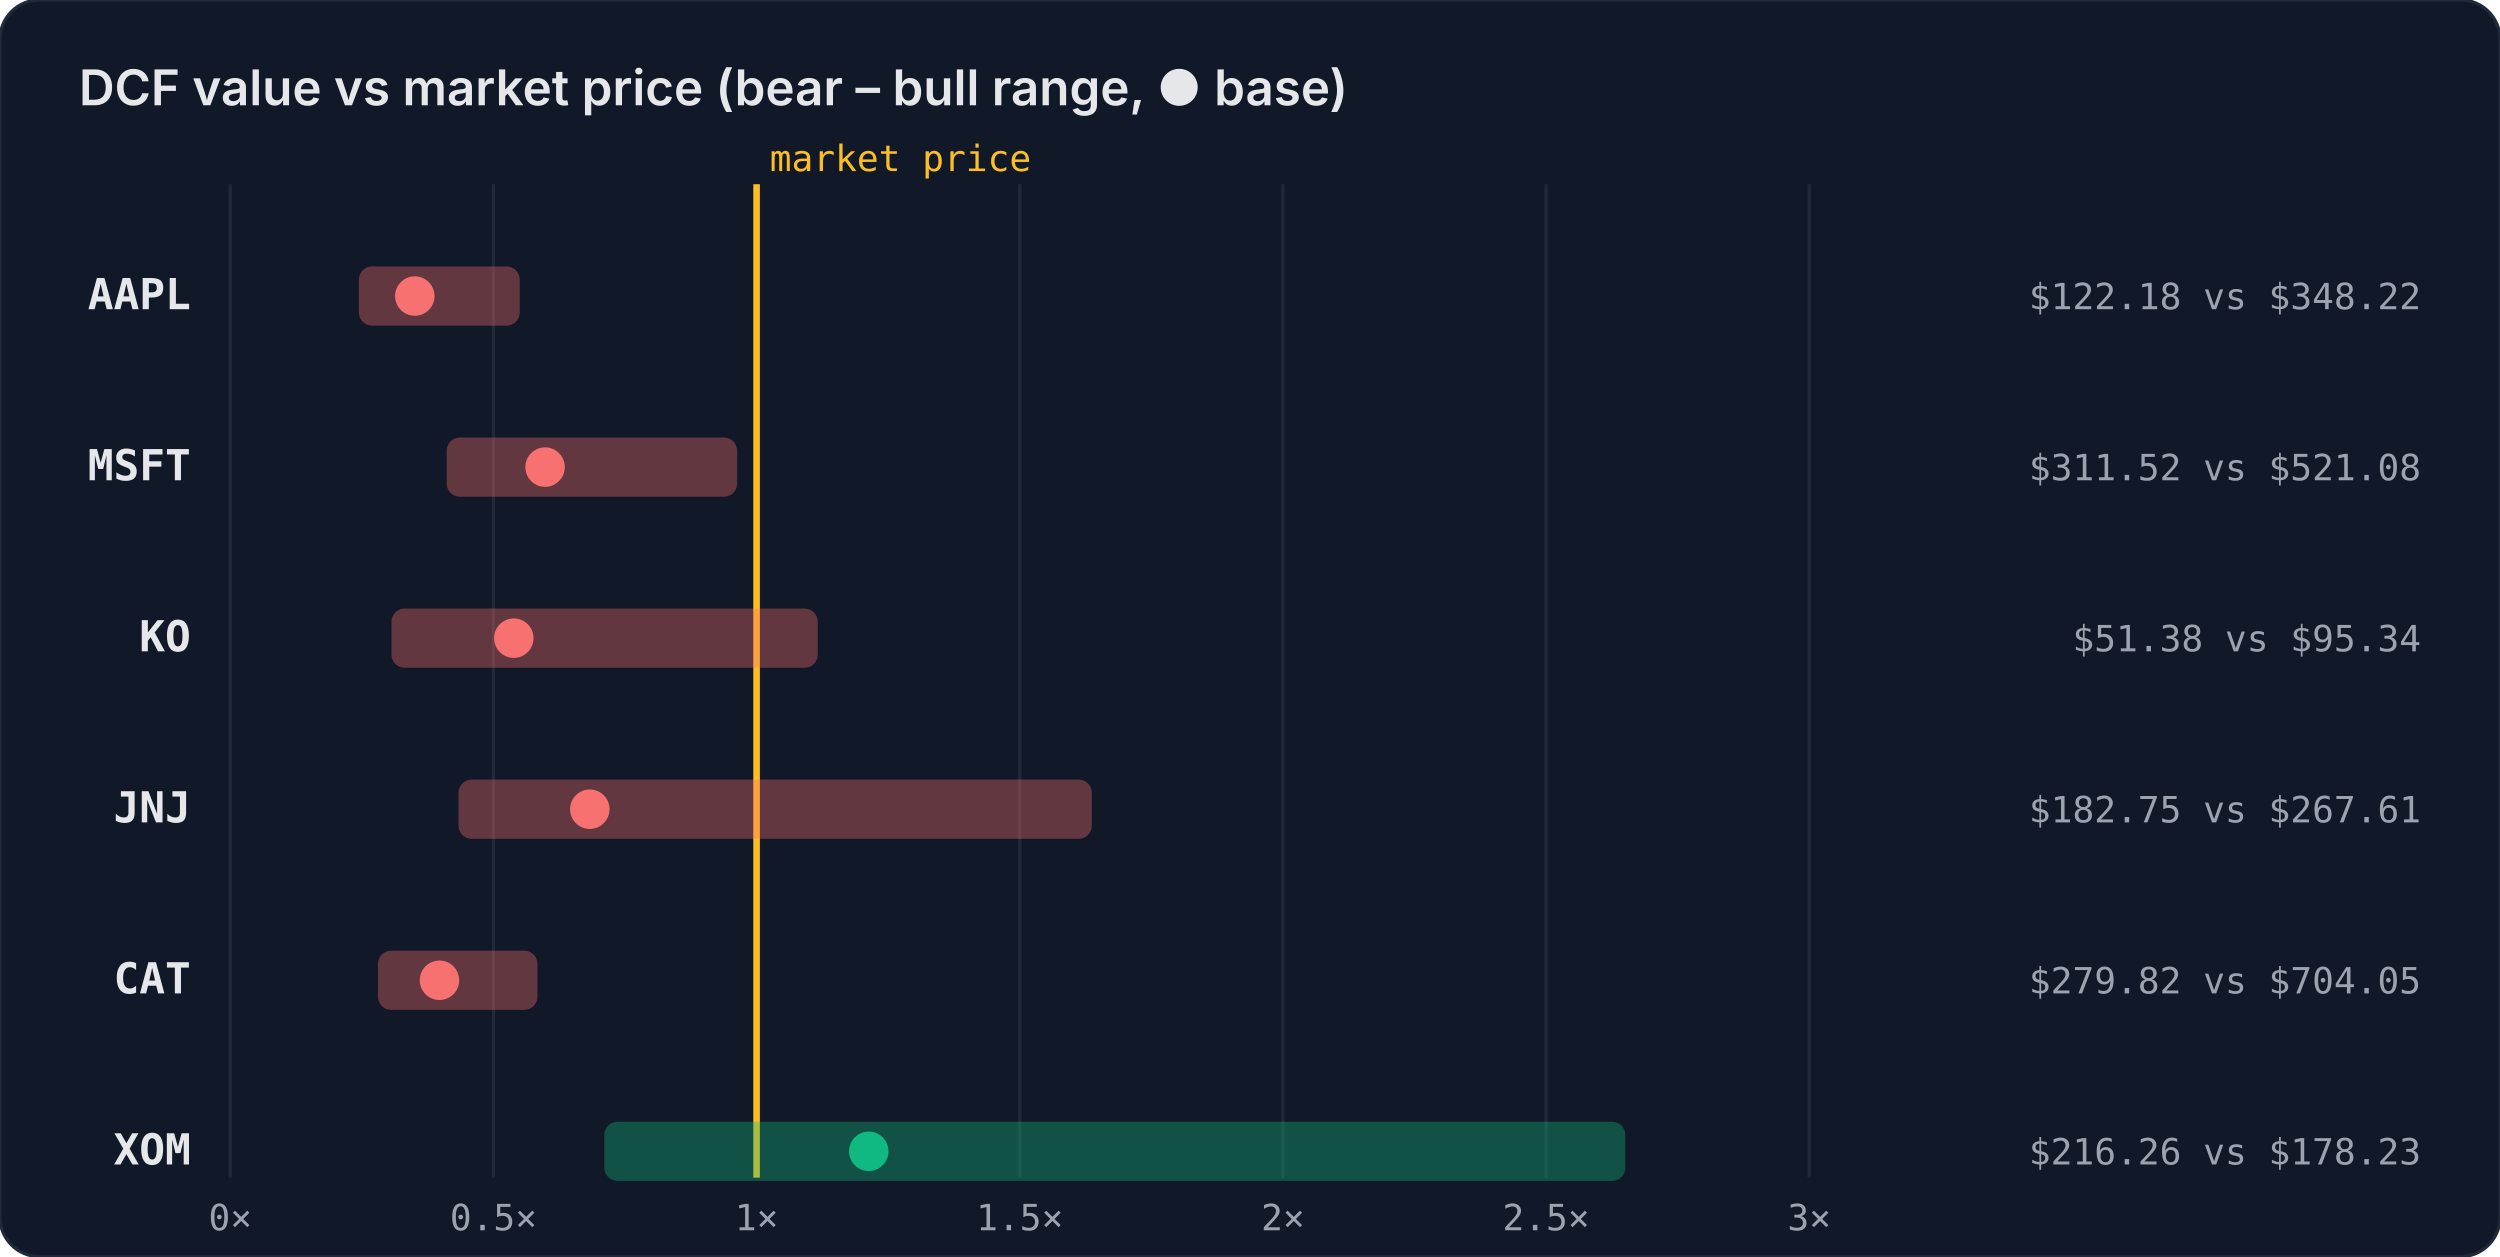
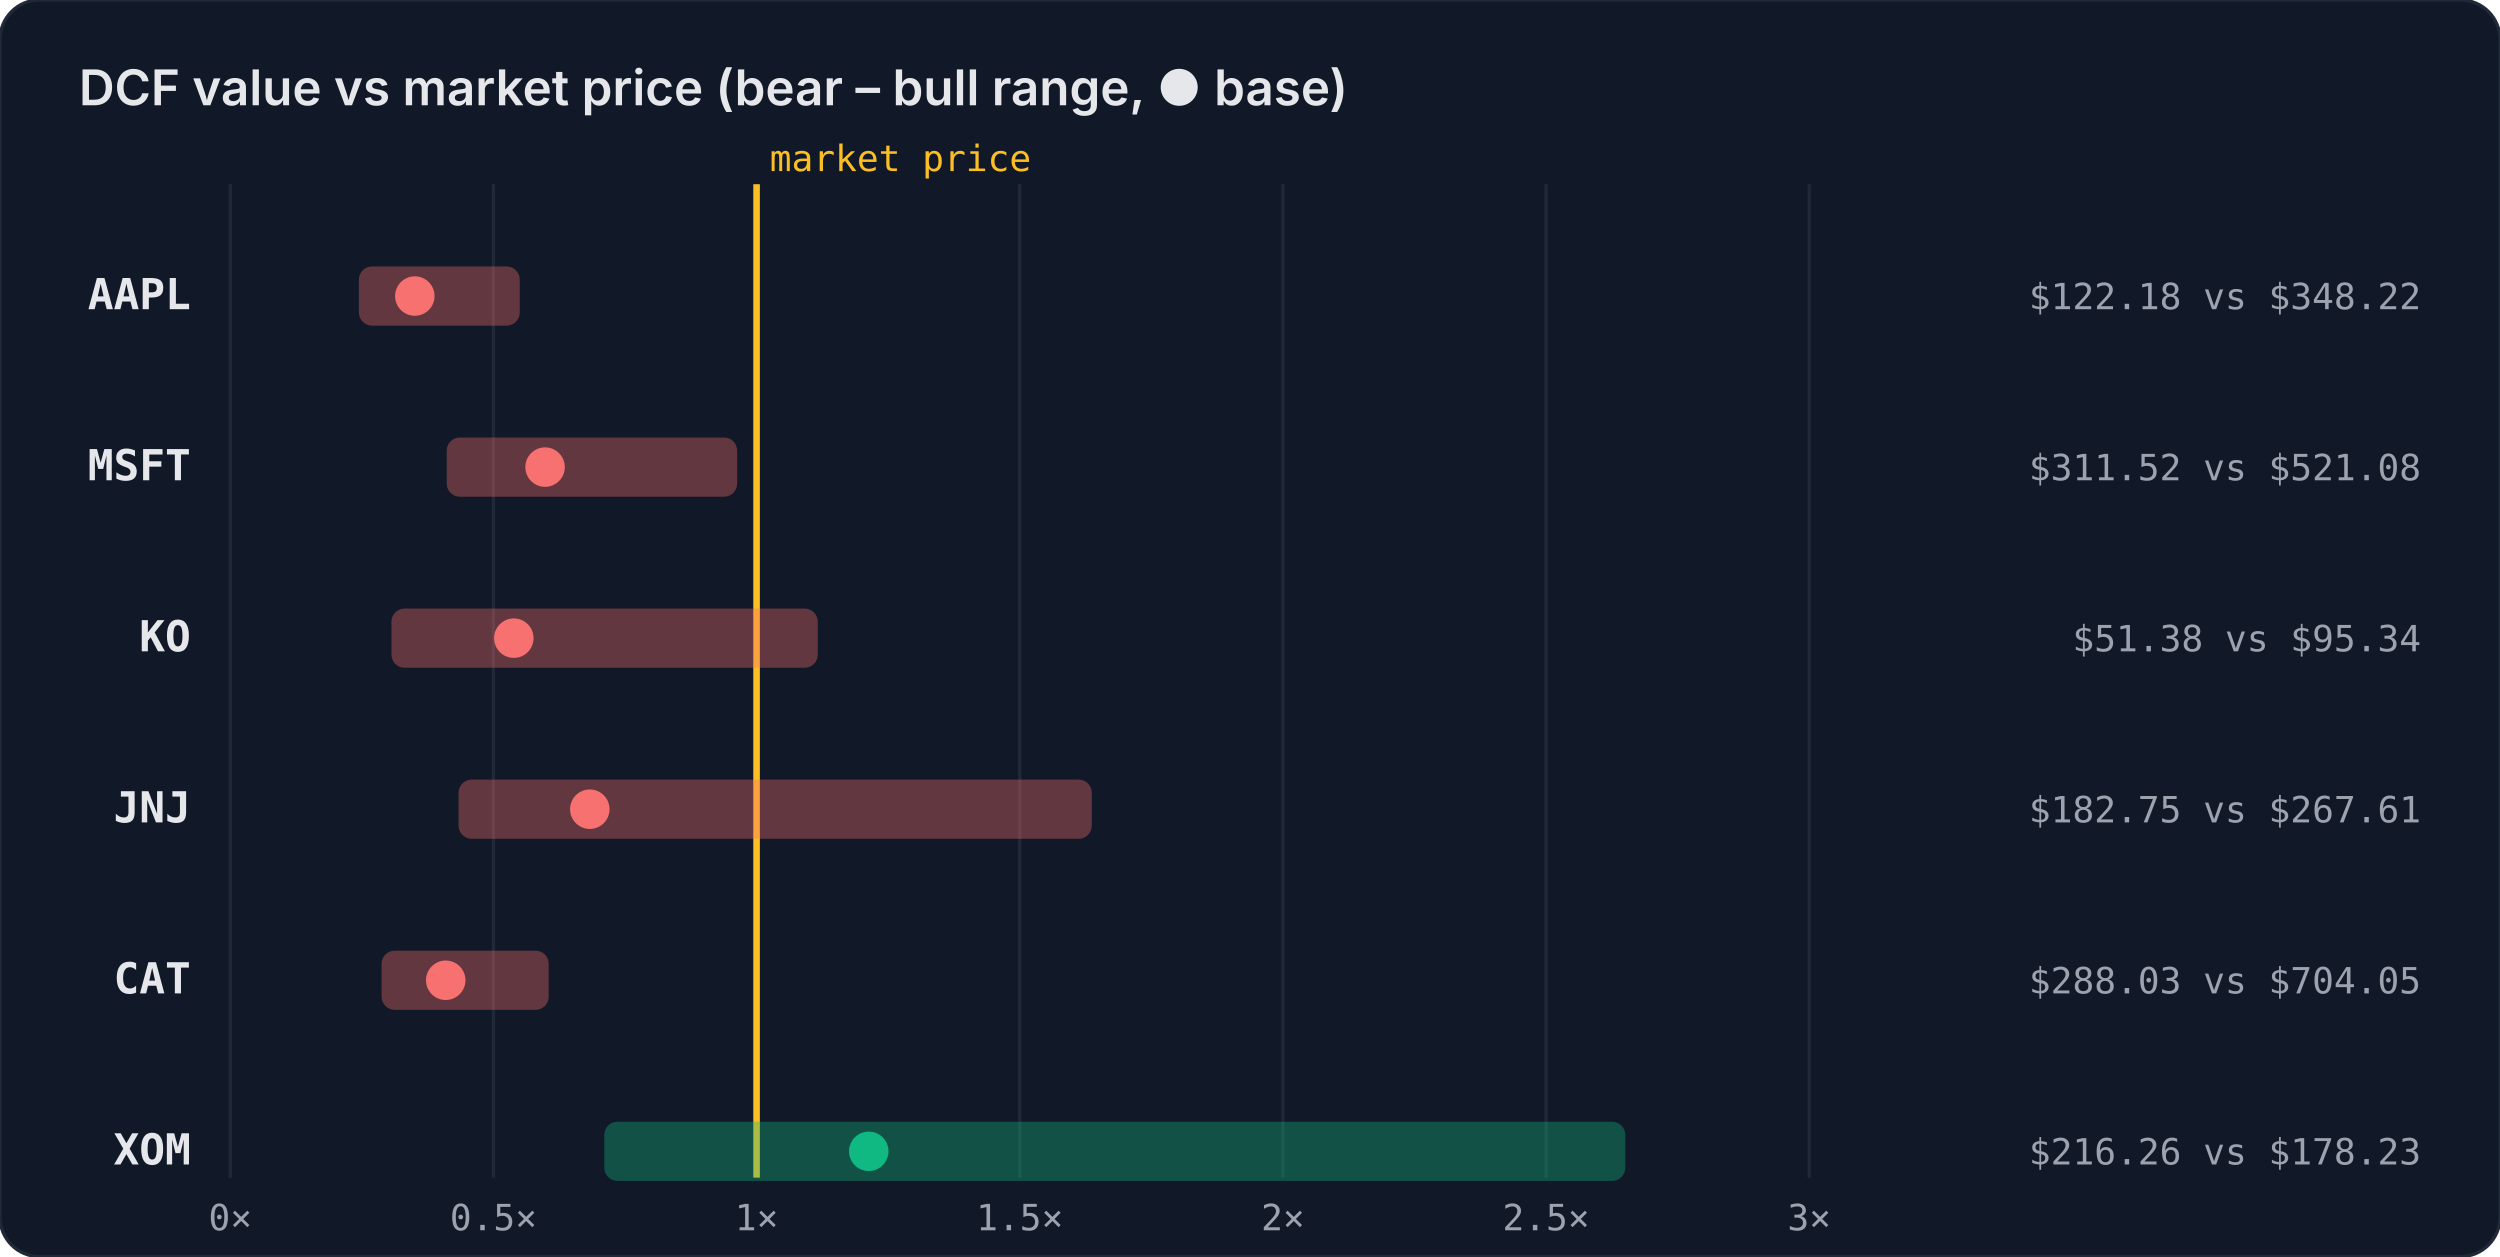
<svg xmlns="http://www.w3.org/2000/svg" viewBox="0 0 760 382" width="760" height="382" role="img" aria-label="DCF value versus market price for six companies">
  <rect width="760" height="382" rx="12" fill="#111827" stroke="#1F2937" />
  <text x="24.0" y="32.0" font-family="Inter, system-ui, -apple-system, Segoe UI, sans-serif" font-size="15" fill="#E5E7EB" text-anchor="start" font-weight="600">DCF value vs market price (bear – bull range, ● base)</text>
  <line x1="70.0" x2="70.0" y1="56" y2="358" stroke="#1F2937" />
  <text x="70.0" y="374.0" font-family="JetBrains Mono, ui-monospace, SFMono-Regular, Menlo, monospace" font-size="11" fill="#9CA3AF" text-anchor="middle" font-weight="400">0×</text>
  <line x1="150.0" x2="150.0" y1="56" y2="358" stroke="#1F2937" />
  <text x="150.0" y="374.0" font-family="JetBrains Mono, ui-monospace, SFMono-Regular, Menlo, monospace" font-size="11" fill="#9CA3AF" text-anchor="middle" font-weight="400">0.5×</text>
  <line x1="230.0" x2="230.0" y1="56" y2="358" stroke="#1F2937" />
  <text x="230.0" y="374.0" font-family="JetBrains Mono, ui-monospace, SFMono-Regular, Menlo, monospace" font-size="11" fill="#9CA3AF" text-anchor="middle" font-weight="400">1×</text>
  <line x1="310.0" x2="310.0" y1="56" y2="358" stroke="#1F2937" />
  <text x="310.0" y="374.0" font-family="JetBrains Mono, ui-monospace, SFMono-Regular, Menlo, monospace" font-size="11" fill="#9CA3AF" text-anchor="middle" font-weight="400">1.5×</text>
  <line x1="390.0" x2="390.0" y1="56" y2="358" stroke="#1F2937" />
  <text x="390.0" y="374.0" font-family="JetBrains Mono, ui-monospace, SFMono-Regular, Menlo, monospace" font-size="11" fill="#9CA3AF" text-anchor="middle" font-weight="400">2×</text>
  <line x1="470.0" x2="470.0" y1="56" y2="358" stroke="#1F2937" />
  <text x="470.0" y="374.0" font-family="JetBrains Mono, ui-monospace, SFMono-Regular, Menlo, monospace" font-size="11" fill="#9CA3AF" text-anchor="middle" font-weight="400">2.5×</text>
  <line x1="550.0" x2="550.0" y1="56" y2="358" stroke="#1F2937" />
  <text x="550.0" y="374.0" font-family="JetBrains Mono, ui-monospace, SFMono-Regular, Menlo, monospace" font-size="11" fill="#9CA3AF" text-anchor="middle" font-weight="400">3×</text>
  <line x1="230.0" x2="230.0" y1="56" y2="358" stroke="#FBBF24" stroke-width="2" />
  <text x="234.0" y="52.0" font-family="JetBrains Mono, ui-monospace, SFMono-Regular, Menlo, monospace" font-size="11" fill="#FBBF24" text-anchor="start" font-weight="400">market price</text>
  <text x="58.0" y="94.0" font-family="JetBrains Mono, ui-monospace, SFMono-Regular, Menlo, monospace" font-size="13" fill="#E5E7EB" text-anchor="end" font-weight="600">AAPL</text>
  <rect x="109.1" y="81.0" width="48.9" height="18" rx="4" fill="#F87171" opacity="0.35" />
  <circle cx="126.1" cy="90.0" r="6" fill="#F87171" />
  <text x="736.0" y="94.0" font-family="JetBrains Mono, ui-monospace, SFMono-Regular, Menlo, monospace" font-size="11" fill="#9CA3AF" text-anchor="end" font-weight="400">$122.18 vs $348.22</text>
  <text x="58.0" y="146.0" font-family="JetBrains Mono, ui-monospace, SFMono-Regular, Menlo, monospace" font-size="13" fill="#E5E7EB" text-anchor="end" font-weight="600">MSFT</text>
  <rect x="135.8" y="133.0" width="88.3" height="18" rx="4" fill="#F87171" opacity="0.35" />
  <circle cx="165.7" cy="142.0" r="6" fill="#F87171" />
  <text x="736.0" y="146.0" font-family="JetBrains Mono, ui-monospace, SFMono-Regular, Menlo, monospace" font-size="11" fill="#9CA3AF" text-anchor="end" font-weight="400">$311.52 vs $521.08</text>
  <text x="58.0" y="198.0" font-family="JetBrains Mono, ui-monospace, SFMono-Regular, Menlo, monospace" font-size="13" fill="#E5E7EB" text-anchor="end" font-weight="600">KO</text>
  <rect x="119.0" y="185.0" width="129.6" height="18" rx="4" fill="#F87171" opacity="0.35" />
  <circle cx="156.2" cy="194.0" r="6" fill="#F87171" />
  <text x="736.0" y="198.0" font-family="JetBrains Mono, ui-monospace, SFMono-Regular, Menlo, monospace" font-size="11" fill="#9CA3AF" text-anchor="end" font-weight="400">$51.38 vs $95.34</text>
  <text x="58.0" y="250.0" font-family="JetBrains Mono, ui-monospace, SFMono-Regular, Menlo, monospace" font-size="13" fill="#E5E7EB" text-anchor="end" font-weight="600">JNJ</text>
  <rect x="139.4" y="237.0" width="192.5" height="18" rx="4" fill="#F87171" opacity="0.35" />
  <circle cx="179.3" cy="246.0" r="6" fill="#F87171" />
  <text x="736.0" y="250.0" font-family="JetBrains Mono, ui-monospace, SFMono-Regular, Menlo, monospace" font-size="11" fill="#9CA3AF" text-anchor="end" font-weight="400">$182.75 vs $267.61</text>
  <text x="58.0" y="302.0" font-family="JetBrains Mono, ui-monospace, SFMono-Regular, Menlo, monospace" font-size="13" fill="#E5E7EB" text-anchor="end" font-weight="600">CAT</text>
-   <rect x="114.9" y="289.0" width="48.5" height="18" rx="4" fill="#F87171" opacity="0.35" />
-   <circle cx="133.6" cy="298.0" r="6" fill="#F87171" />
-   <text x="736.0" y="302.0" font-family="JetBrains Mono, ui-monospace, SFMono-Regular, Menlo, monospace" font-size="11" fill="#9CA3AF" text-anchor="end" font-weight="400">$279.82 vs $704.05</text>
+   <rect x="116.0" y="289.0" width="50.8" height="18" rx="4" fill="#F87171" opacity="0.35" />
+   <circle cx="135.5" cy="298.0" r="6" fill="#F87171" />
+   <text x="736.0" y="302.0" font-family="JetBrains Mono, ui-monospace, SFMono-Regular, Menlo, monospace" font-size="11" fill="#9CA3AF" text-anchor="end" font-weight="400">$288.03 vs $704.05</text>
  <text x="58.0" y="354.0" font-family="JetBrains Mono, ui-monospace, SFMono-Regular, Menlo, monospace" font-size="13" fill="#E5E7EB" text-anchor="end" font-weight="600">XOM</text>
  <rect x="183.7" y="341.0" width="310.4" height="18" rx="4" fill="#10B981" opacity="0.35" />
  <circle cx="264.1" cy="350.0" r="6" fill="#10B981" />
  <text x="736.0" y="354.0" font-family="JetBrains Mono, ui-monospace, SFMono-Regular, Menlo, monospace" font-size="11" fill="#9CA3AF" text-anchor="end" font-weight="400">$216.26 vs $178.23</text>
</svg>
